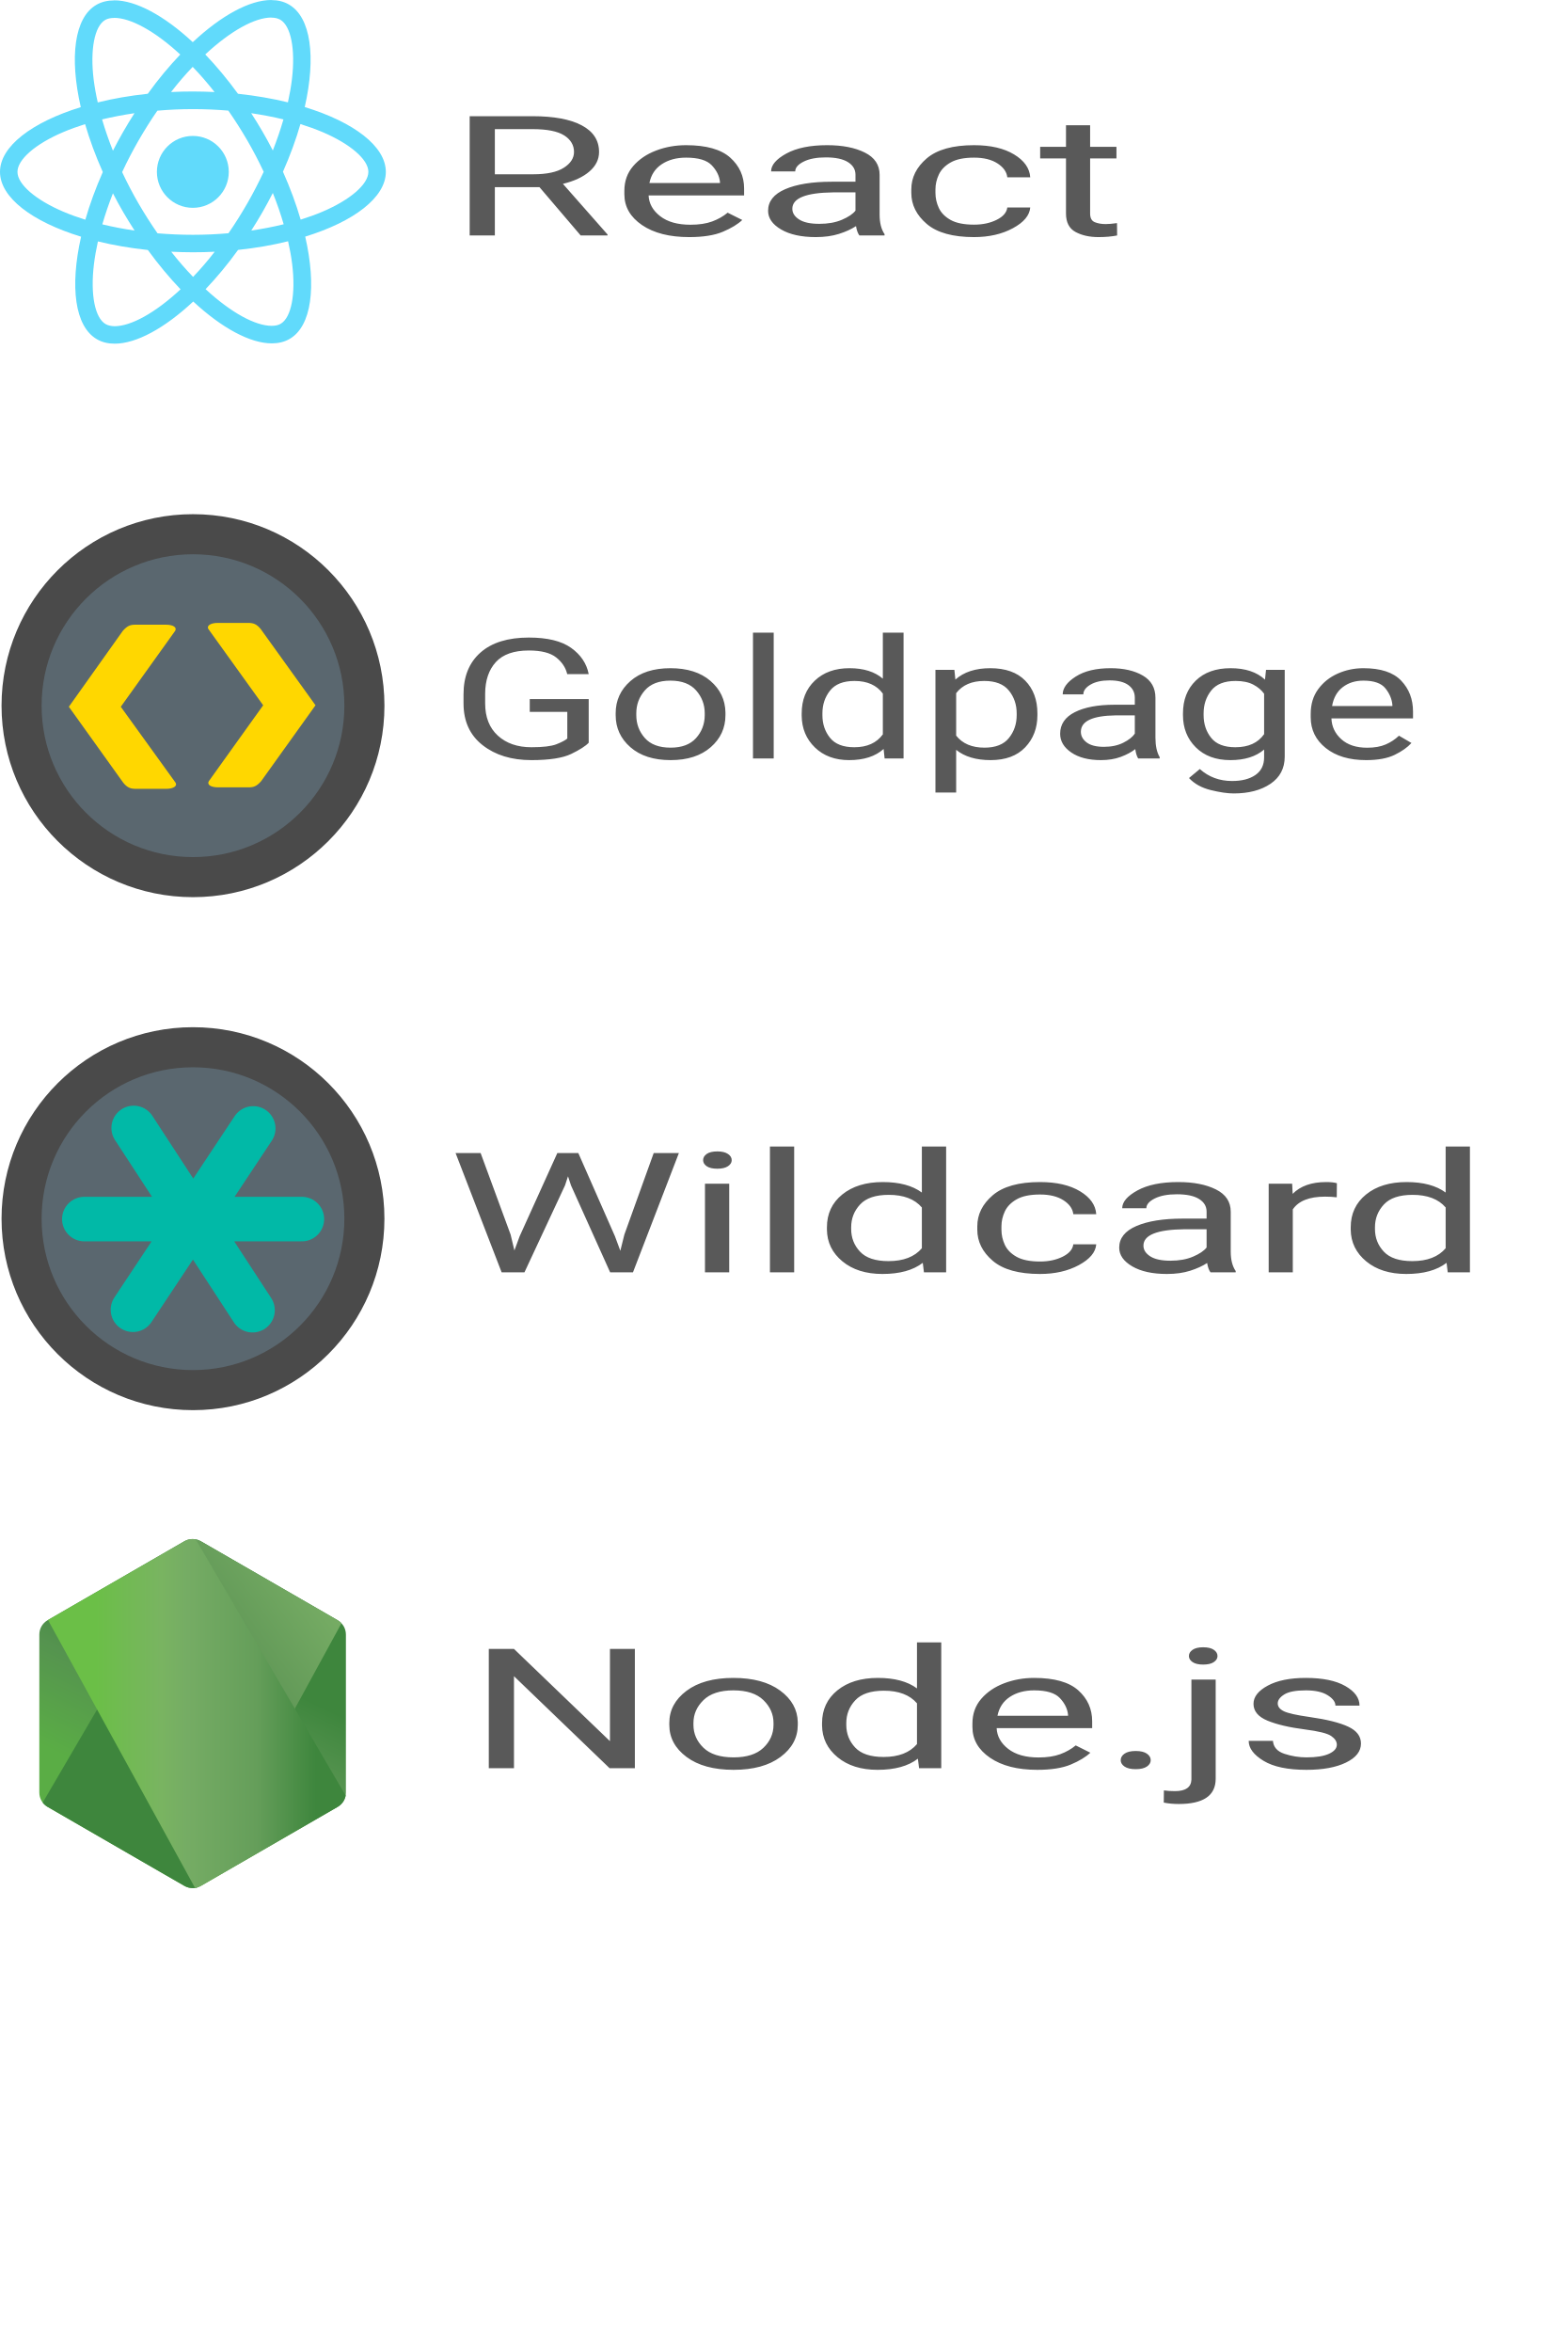
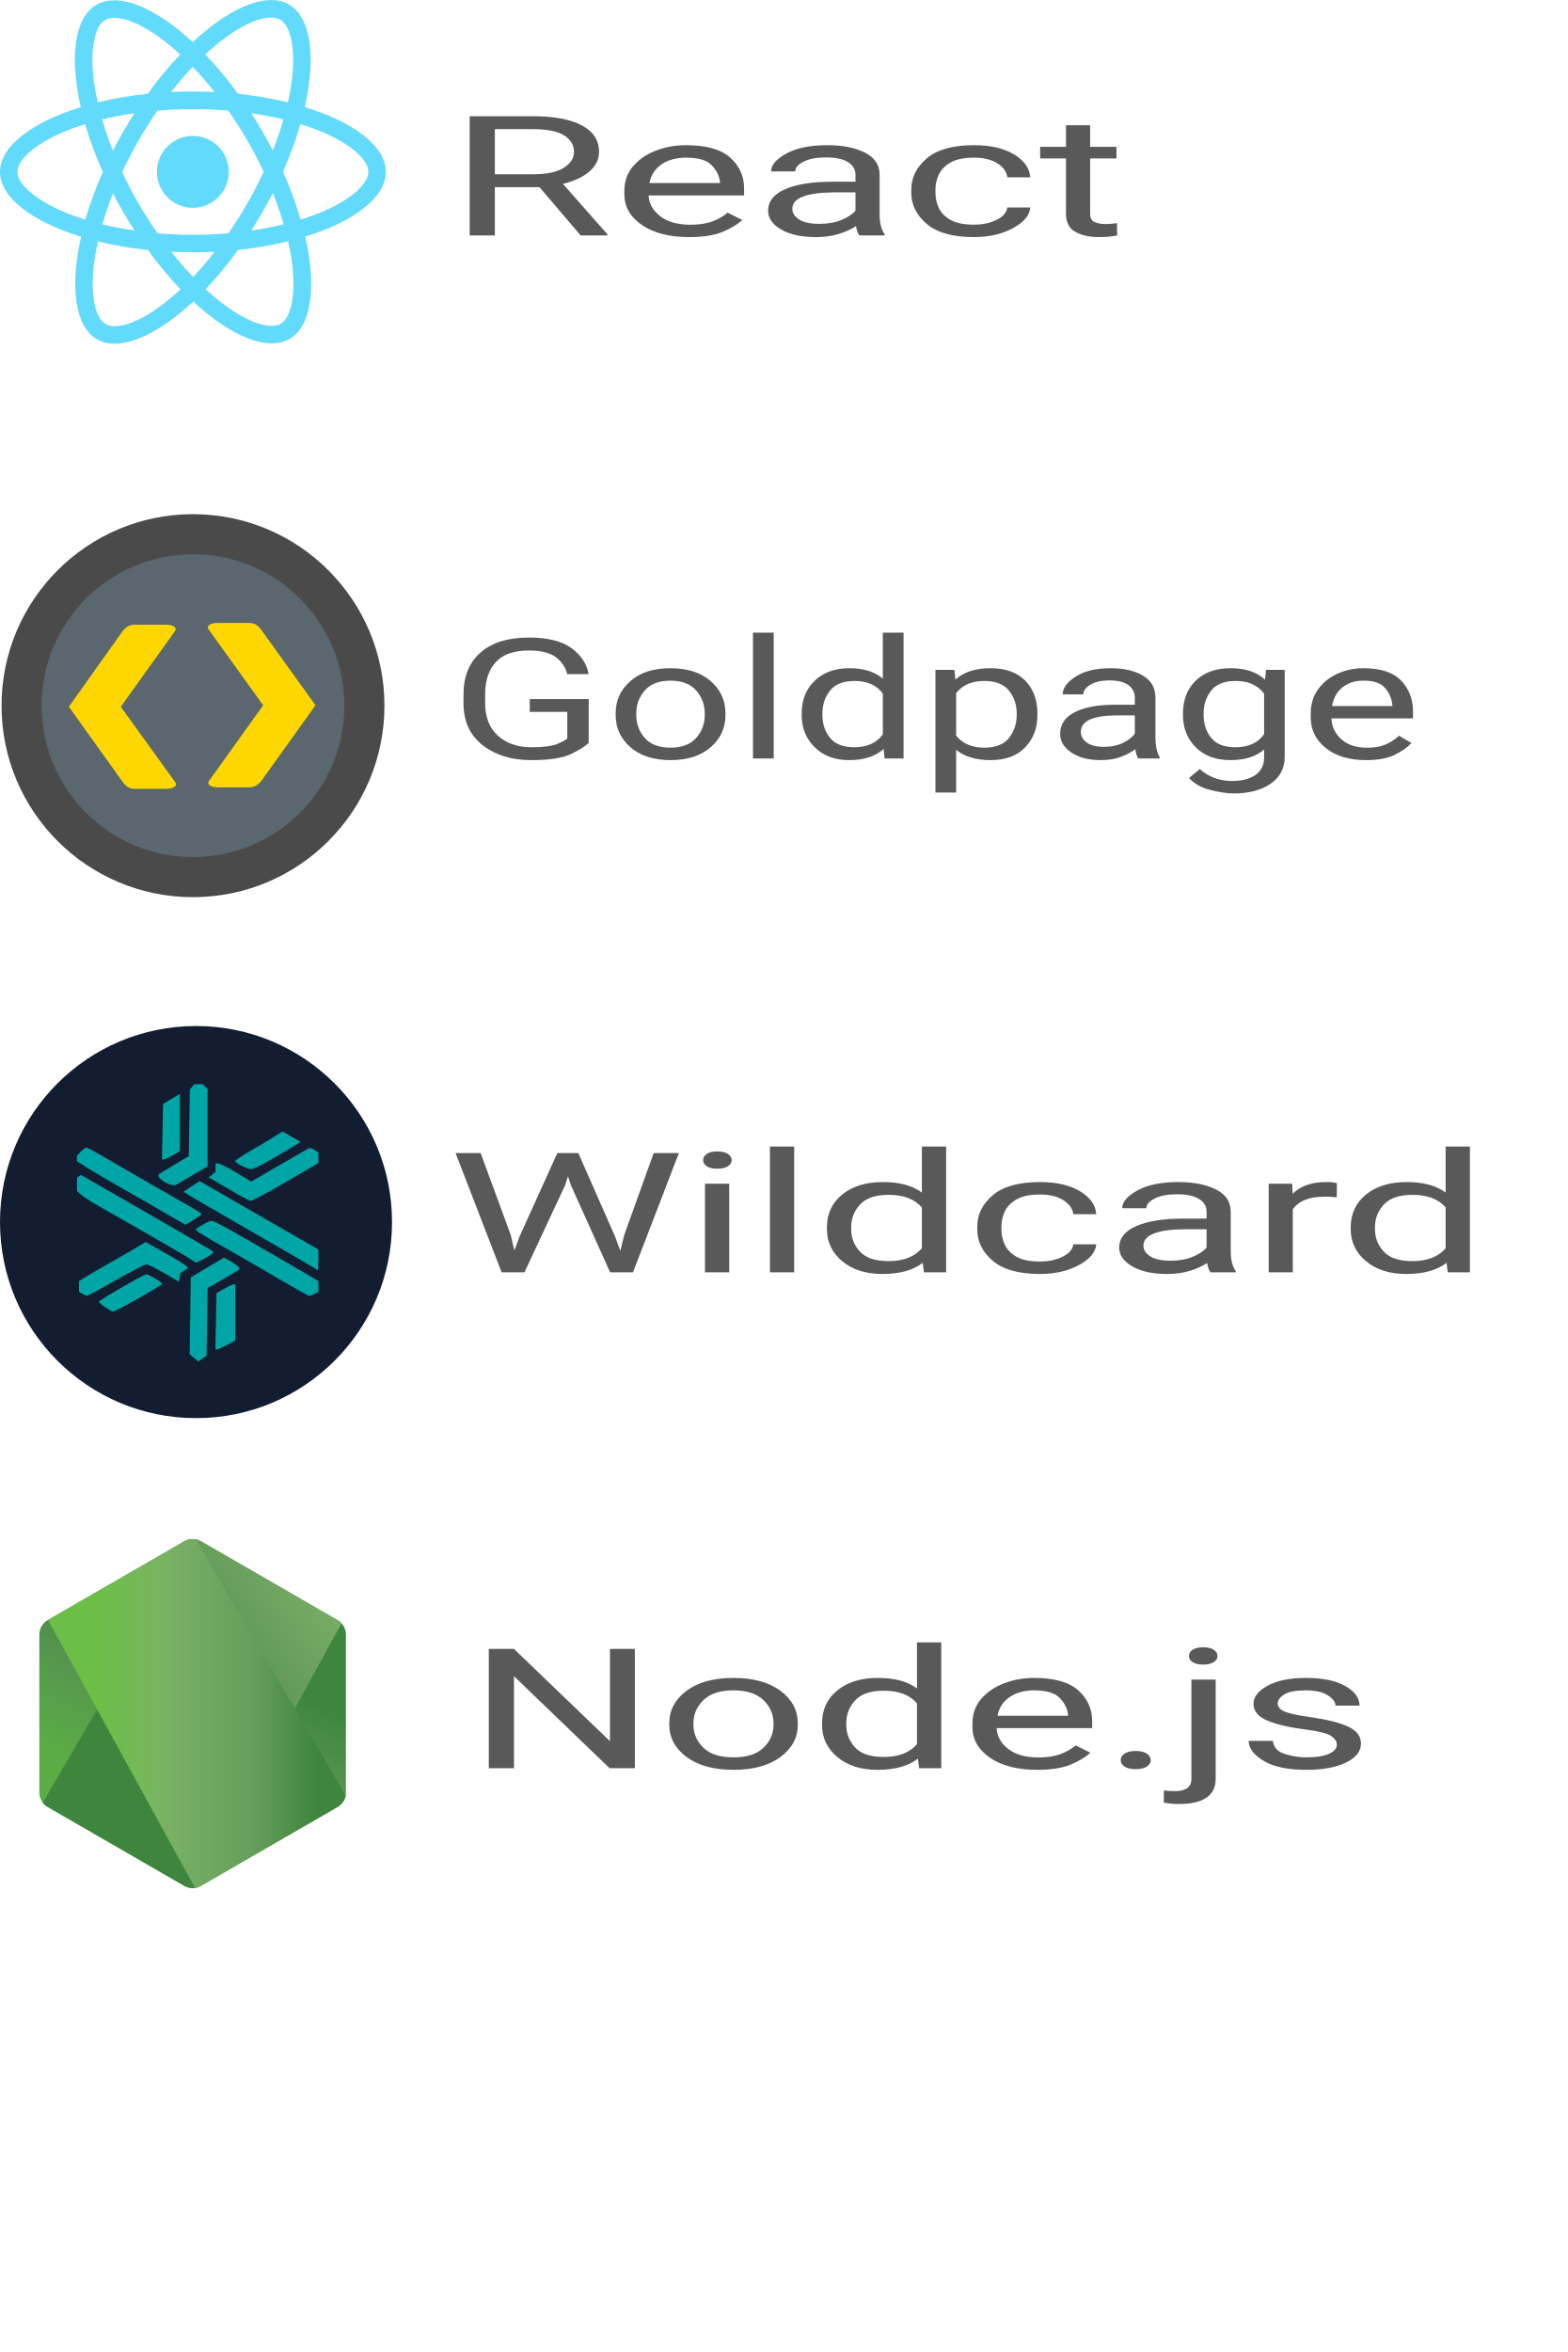
<svg xmlns="http://www.w3.org/2000/svg" xmlns:xlink="http://www.w3.org/1999/xlink" height="1375.4" width="916.93" version="1.1" viewBox="0 0 916.929 1375.394">
  <defs>
    <symbol id="wildcard">
-       <g transform="matrix(1.302 0 0 1.302 -.38527 .6823)">
-         <circle cx="86.99" style="fill:#4a4a4a" r="86" cy="86" />
-         <circle cx="86.99" style="fill:#5a676f" r="68" cy="86" />
-         <path style="stroke-linejoin:round;stroke:#01b9a7;stroke-width:20;stroke-linecap:round" d="m38.173 86.179h97.732m-21.85-40.72-54.029 81.441m.321-81.649 53.394 81.857" />
+       <g transform="scale(0.915)">
+         <circle style="color-rendering:auto;color:#000000;isolation:auto;mix-blend-mode:normal;shape-rendering:auto;solid-color:#000000;image-rendering:auto;fill:#121d31" cx="125.3" r="125.3" cy="125.29" />
+         <path style="fill:#00a5a5" d="m123.99 212.09-2.75-2.247.355-24.607.355-24.607 10.587-6.313 10.587-6.313 4.507 2.459c2.479 1.352 4.706 3.083 4.949 3.845l.442 1.387-10.131 5.886-10.131 5.886-.346 21.669-.346 21.669-2.665 1.768-2.665 1.768-2.75-2.247zm14.053-23.397.351-17.988 5.06-2.864c2.783-1.575 5.487-2.873 6.009-2.885l.949-.021v36.057l-5.376 2.848c-2.957 1.566-5.819 2.846-6.36 2.844l-.983-.004.351-17.988zm-70.787-8.972c-2.252-1.522-4.102-3.085-4.111-3.473-.009-.388 6.571-4.515 14.623-9.171 8.05-4.665 15.133-8.47 15.738-8.47.605 0 3.125 1.195 5.6 2.655 2.475 1.46 4.495 3.026 4.488 3.479-.006.453-6.849 4.666-15.205 9.362-8.357 4.696-15.609 8.503-16.117 8.46-.508-.043-2.766-1.324-5.018-2.846zm-14.564-8.561-2.214-1.285v-6.856l2.846-1.81c1.565-.995 8.254-4.904 14.864-8.686 6.609-3.782 13.789-7.89 15.955-9.128 2.166-1.238 5.066-2.957 6.446-3.818l2.508-1.566 12.857 7.28c7.072 4.004 13.146 7.747 13.499 8.318l.642 1.038-2.426 1.699-2.426 1.699-.442 2.697-.442 2.692-9.487-5.556c-5.218-3.054-10.273-5.563-11.232-5.575-.96-.011-9.741 4.533-19.514 10.099-9.773 5.566-18.095 10.103-18.495 10.081-.399-.021-1.722-.619-2.939-1.328zm123.64-10.68c-11.132-6.539-26.917-15.646-35.077-20.238-8.161-4.592-15.137-8.835-15.504-9.428l-.666-1.078 4.268-2.638c2.348-1.451 4.987-2.638 5.867-2.638.879 0 6.789 2.942 13.133 6.538 6.344 3.596 18.366 10.497 26.714 15.338 8.349 4.84 18.168 10.557 21.82 12.704l6.641 3.904v6.966l-2.447 1.31c-1.346.72-2.911 1.273-3.479 1.229-.568-.044-10.14-5.43-21.272-11.969zm24.035-6.184c-1.386-.911-20.594-12.032-42.686-24.722-22.093-12.687-40.166-23.29-40.166-23.561 0-.271 2.279-1.932 5.065-3.691l5.065-3.197 8.534 4.905c4.693 2.698 17.926 10.322 29.405 16.944 11.48 6.622 24.71 14.243 29.399 16.936l8.527 4.896.011 6.641c.006 3.653-.131 6.611-.305 6.575-.174-.036-1.455-.811-2.846-1.722zm-77.223-4.412c-.661-.617-8.886-5.536-18.278-10.909-9.392-5.372-19.354-11.102-22.137-12.732-2.783-1.63-10.298-5.903-16.7-9.494-6.402-3.591-12.806-7.617-14.231-8.945l-2.592-2.414v-8.607l1.293-.799 1.293-.799 5.348 3.056c2.941 1.681 12.895 7.407 22.119 12.725 9.224 5.317 24.025 13.855 32.89 18.973 8.865 5.118 17.965 10.391 20.221 11.719 2.257 1.327 4.102 2.698 4.101 3.046-.001.348-2.245 1.913-4.986 3.479-2.741 1.565-5.47 2.846-6.062 2.846-.593 0-1.618-.513-2.279-1.139zm-17.013-29.99c-6.609-3.89-19.133-11.106-27.83-16.035-8.697-4.929-18.801-10.866-22.454-13.193l-6.641-4.23v-3.717l2.53-2.53c1.391-1.391 2.966-2.53 3.499-2.53.533 0 4.944 2.334 9.804 5.186 4.859 2.853 16.804 9.779 26.544 15.391 9.74 5.613 22.121 12.705 27.514 15.761 5.392 3.056 9.804 5.8 9.804 6.098 0 .298-2.266 1.972-5.035 3.72-2.769 1.748-5.188 3.172-5.376 3.165-.188-.008-5.749-3.196-12.358-7.086zm41.112-15.079c-6.262-3.733-11.954-7.065-12.65-7.405l-1.265-.618 2.214-1.8 2.214-1.8v-5.414h1.737c.956 0 6.096 2.62 11.422 5.821l9.685 5.821 17.988-10.456c9.894-5.751 18.392-10.666 18.886-10.924.493-.257 2.059.258 3.479 1.144l2.581 1.612v6.731l-4.744 2.828c-2.609 1.555-12.016 7.019-20.906 12.142-8.889 5.123-16.859 9.267-17.71 9.21-.851-.058-6.671-3.16-12.933-6.893zm-42.514-5.416c-1.815-1.167-3.312-2.691-3.328-3.386l-.03-1.265 9.653-5.816 9.653-5.816.348-21.29.347-21.289 1.388-1.673 1.388-1.673h5.509l1.518 1.518 1.518 1.518v49.494l-10.268 5.992-10.268 5.992-2.066-.092c-1.135-.052-3.55-1.047-5.364-2.214zm49.787-10.022c-2.257-1.125-4.109-2.486-4.109-3.026 0-.539 4.127-3.353 9.171-6.253s11.846-6.951 15.116-9.002l5.945-3.728 5.778 3.386 5.778 3.386-7.295 4.401c-4.012 2.421-10.766 6.346-15.007 8.722-4.241 2.376-8.511 4.284-9.487 4.24-.977-.044-3.626-1.002-5.887-2.127zm-50.632-21.857.351-17.74 5.377-3.204 5.376-3.204v36.579l-4.499 2.655c-2.475 1.459-5.053 2.654-5.728 2.654h-1.227l.351-17.74z" />
      </g>
      <text y="181.761" x="207.477" style="font-size:123.81px;font-family:'Segoe UI', Roboto, Oxygen, Ubuntu, Cantarell, 'Fira Sans', 'Droid Sans', 'Helvetica Neue', sans-serif;fill:#595959" transform="scale(1.2619 .79243)">Wildcard</text>
    </symbol>
    <symbol id="goldpage">
      <circle cy="112.66" cx="112.88" r="111.98" fill="#4a4a4a" />
      <circle cy="112.66" cx="112.88" r="88.539" fill="#5a676f" />
      <text font-size="114.45px" transform="scale(1.1665 .85723)" style="line-height:125%" y="138.439" x="225.606" font-family="'Segoe UI', Roboto, Oxygen, Ubuntu, Cantarell, 'Fira Sans', 'Droid Sans', 'Helvetica Neue', sans-serif" fill="#595959">
        <tspan y="167.439" x="225.606">Goldpage</tspan>
      </text>
      <g shape-rendering="auto" transform="translate(-3.3421)" fill="#ffd700">
        <path style="isolation:auto;mix-blend-mode:normal" d="m157.27 112.43-31.799 44.394c-1.187 2.057 1.187 3.6 5.458 3.6h17.798c3.085 0 4.746-.686 7.356-3.6l31.799-44.394-32.036-44.566c-2.373-2.914-4.271-3.6-7.356-3.6h-17.798c-4.271 0-6.645 1.714-5.458 3.6l32.036 44.566z" color="#000000" solid-color="#000000" image-rendering="auto" color-rendering="auto" />
        <path style="isolation:auto;mix-blend-mode:normal" d="m73.993 113.3 31.799-44.394c1.187-2.057-1.187-3.6-5.458-3.6h-17.798c-3.085 0-4.746.686-7.356 3.6l-31.562 44.394 31.799 44.394c2.373 2.914 4.271 3.6 7.356 3.6h17.798c4.271 0 6.645-1.714 5.458-3.6l-32.037-44.394z" color="#000000" solid-color="#000000" image-rendering="auto" color-rendering="auto" />
      </g>
    </symbol>
    <symbol id="react">
      <g transform="translate(-175.7,-78)">
        <path style="fill:#61dafb" d="m666.3 296.5c0-32.5-40.7-63.3-103.1-82.4 14.4-63.6 8-114.2-20.2-130.4-6.5-3.8-14.1-5.6-22.4-5.6v22.3c4.6 0 8.3.9 11.4 2.6 13.6 7.8 19.5 37.5 14.9 75.7-1.1 9.4-2.9 19.3-5.1 29.4-19.6-4.8-41-8.5-63.5-10.9-13.5-18.5-27.5-35.3-41.6-50 32.6-30.3 63.2-46.9 84-46.9v-22.3c-27.5 0-63.5 19.6-99.9 53.6-36.4-33.8-72.4-53.2-99.9-53.2v22.3c20.7 0 51.4 16.5 84 46.6-14 14.7-28 31.4-41.3 49.9-22.6 2.4-44 6.1-63.6 11-2.3-10-4-19.7-5.2-29-4.7-38.2 1.1-67.9 14.6-75.8 3-1.8 6.9-2.6 11.5-2.6v-22.3c-8.4 0-16 1.8-22.6 5.6-28.1 16.2-34.4 66.7-19.9 130.1-62.2 19.2-102.7 49.9-102.7 82.3 0 32.5 40.7 63.3 103.1 82.4-14.4 63.6-8 114.2 20.2 130.4 6.5 3.8 14.1 5.6 22.5 5.6 27.5 0 63.5-19.6 99.9-53.6 36.4 33.8 72.4 53.2 99.9 53.2 8.4 0 16-1.8 22.6-5.6 28.1-16.2 34.4-66.7 19.9-130.1 62-19.1 102.5-49.9 102.5-82.3zm-130.2-66.7c-3.7 12.9-8.3 26.2-13.5 39.5-4.1-8-8.4-16-13.1-24-4.6-8-9.5-15.8-14.4-23.4 14.2 2.1 27.9 4.7 41 7.9zm-45.8 106.5c-7.8 13.5-15.8 26.3-24.1 38.2-14.9 1.3-30 2-45.2 2-15.1 0-30.2-.7-45-1.9-8.3-11.9-16.4-24.6-24.2-38-7.6-13.1-14.5-26.4-20.8-39.8 6.2-13.4 13.2-26.8 20.7-39.9 7.8-13.5 15.8-26.3 24.1-38.2 14.9-1.3 30-2 45.2-2 15.1 0 30.2.7 45 1.9 8.3 11.9 16.4 24.6 24.2 38 7.6 13.1 14.5 26.4 20.8 39.8-6.3 13.4-13.2 26.8-20.7 39.9zm32.3-13c5.4 13.4 10 26.8 13.8 39.8-13.1 3.2-26.9 5.9-41.2 8 4.9-7.7 9.8-15.6 14.4-23.7 4.6-8 8.9-16.1 13-24.1zm-101.4 106.7c-9.3-9.6-18.6-20.3-27.8-32 9 .4 18.2.7 27.5.7 9.4 0 18.7-.2 27.8-.7-9 11.7-18.3 22.4-27.5 32zm-74.4-58.9c-14.2-2.1-27.9-4.7-41-7.9 3.7-12.9 8.3-26.2 13.5-39.5 4.1 8 8.4 16 13.1 24s9.5 15.8 14.4 23.4zm73.9-208.1c9.3 9.6 18.6 20.3 27.8 32-9-.4-18.2-.7-27.5-.7-9.4 0-18.7.2-27.8.7 9-11.7 18.3-22.4 27.5-32zm-74 58.9c-4.9 7.7-9.8 15.6-14.4 23.7-4.6 8-8.9 16-13 24-5.4-13.4-10-26.8-13.8-39.8 13.1-3.1 26.9-5.8 41.2-7.9zm-90.5 125.2c-35.4-15.1-58.3-34.9-58.3-50.6s22.9-35.6 58.3-50.6c8.6-3.7 18-7 27.7-10.1 5.7 19.6 13.2 40 22.5 60.9-9.2 20.8-16.6 41.1-22.2 60.6-9.9-3.1-19.3-6.5-28-10.2zm53.8 142.9c-13.6-7.8-19.5-37.5-14.9-75.7 1.1-9.4 2.9-19.3 5.1-29.4 19.6 4.8 41 8.5 63.5 10.9 13.5 18.5 27.5 35.3 41.6 50-32.6 30.3-63.2 46.9-84 46.9-4.5-.1-8.3-1-11.3-2.7zm237.2-76.2c4.7 38.2-1.1 67.9-14.6 75.8-3 1.8-6.9 2.6-11.5 2.6-20.7 0-51.4-16.5-84-46.6 14-14.7 28-31.4 41.3-49.9 22.6-2.4 44-6.1 63.6-11 2.3 10.1 4.1 19.8 5.2 29.1zm38.5-66.7c-8.6 3.7-18 7-27.7 10.1-5.7-19.6-13.2-40-22.5-60.9 9.2-20.8 16.6-41.1 22.2-60.6 9.9 3.1 19.3 6.5 28.1 10.2 35.4 15.1 58.3 34.9 58.3 50.6-.1 15.7-23 35.6-58.4 50.6z" />
        <polygon style="fill:#61dafb" points="320.8 78.4" />
        <circle cy="296.5" cx="420.9" r="45.7" style="fill:#61dafb" />
        <polygon style="fill:#61dafb" points="520.5 78.1" />
      </g>
    </symbol>
    <symbol id="nodejs">
      <g data-name="Layer 2">
        <g data-name="Layer 1">
          <path d="m201.98 3.074-190.47 109.94a22.988 22.988 0 0 0 -11.51 19.92v220.04a22.982 22.982 0 0 0 11.511 19.92l190.49 110.02a23.061 23.061 0 0 0 23.013 0l190.46-110.02a23.04 23.04 0 0 0 11.483 -19.92v-220.04a22.988 22.988 0 0 0 -11.528 -19.92l-190.43-109.94a23.157 23.157 0 0 0 -23.058 0" fill="url(#ab264d35-0f98-4bb3-85a2-8ab15264d25d)" />
          <path d="m4.72 366.94a23.043 23.043 0 0 0 6.782 5.95l163.39 94.378 27.217 15.643a23.089 23.089 0 0 0 13.265 3.007 23.559 23.559 0 0 0 4.521 -.828l200.89-367.84a22.792 22.792 0 0 0 -5.353 -4.25l-124.72-72.021-65.93-37.932a24 24 0 0 0 -5.968 -2.4z" fill="url(#b)" />
          <path d="m211.19.127a23.236 23.236 0 0 0 -9.2 2.947l-189.93 109.63 204.8 373.03a22.845 22.845 0 0 0 8.183 -2.822l190.48-110.02a23.084 23.084 0 0 0 11.122 -15.715l-208.78-356.68a23.907 23.907 0 0 0 -4.66 -.459q-.95 0-1.9.09" fill="url(#a)" />
        </g>
      </g>
    </symbol>
    <linearGradient id="ab264d35-0f98-4bb3-85a2-8ab15264d25d" y2="441.05" gradientUnits="userSpaceOnUse" x2="116.43" y1="44.907" x1="310.5">
      <stop stop-color="#3e863d" offset=".3" />
      <stop stop-color="#55934f" offset=".5" />
      <stop stop-color="#5aad45" offset=".8" />
    </linearGradient>
    <linearGradient id="b" y2="102.11" gradientUnits="userSpaceOnUse" x2="409.58" y1="389.4" x1="21.339">
      <stop stop-color="#3e863d" offset=".57" />
      <stop stop-color="#619857" offset=".72" />
      <stop stop-color="#76ac64" offset="1" />
    </linearGradient>
    <linearGradient id="a" y2="242.89" gradientUnits="userSpaceOnUse" x2="426.64" y1="242.89" x1="12.058">
      <stop stop-color="#6bbf47" offset=".16" />
      <stop stop-color="#79b461" offset=".38" />
      <stop stop-color="#75ac64" offset=".47" />
      <stop stop-color="#659e5a" offset=".7" />
      <stop stop-color="#3e863d" offset=".9" />
    </linearGradient>
  </defs>
  <use y="000" xlink:href="#react" transform="scale(.46)" />
  <text y="173.761" x="207.477" style="font-size:123.81px;font-family:'Segoe UI', Roboto, Oxygen, Ubuntu, Cantarell, 'Fira Sans', 'Droid Sans', 'Helvetica Neue', sans-serif;fill:#595959" transform="scale(1.2619 .79243)">React</text>
  <use y="300" xlink:href="#goldpage" />
  <use y="600" xlink:href="#wildcard" />
  <g transform="translate(23 900)">
    <use y="000" xlink:href="#nodejs" transform="scale(.42)" />
    <g transform="translate(250 134)">
      <text style="font-size:123.81px;font-family:'Segoe UI', Roboto, Oxygen, Ubuntu, Cantarell, 'Fira Sans', 'Droid Sans', 'Helvetica Neue', sans-serif;fill:#595959" transform="scale(1.2619 .79243)">Node.js</text>
    </g>
  </g>
</svg>
